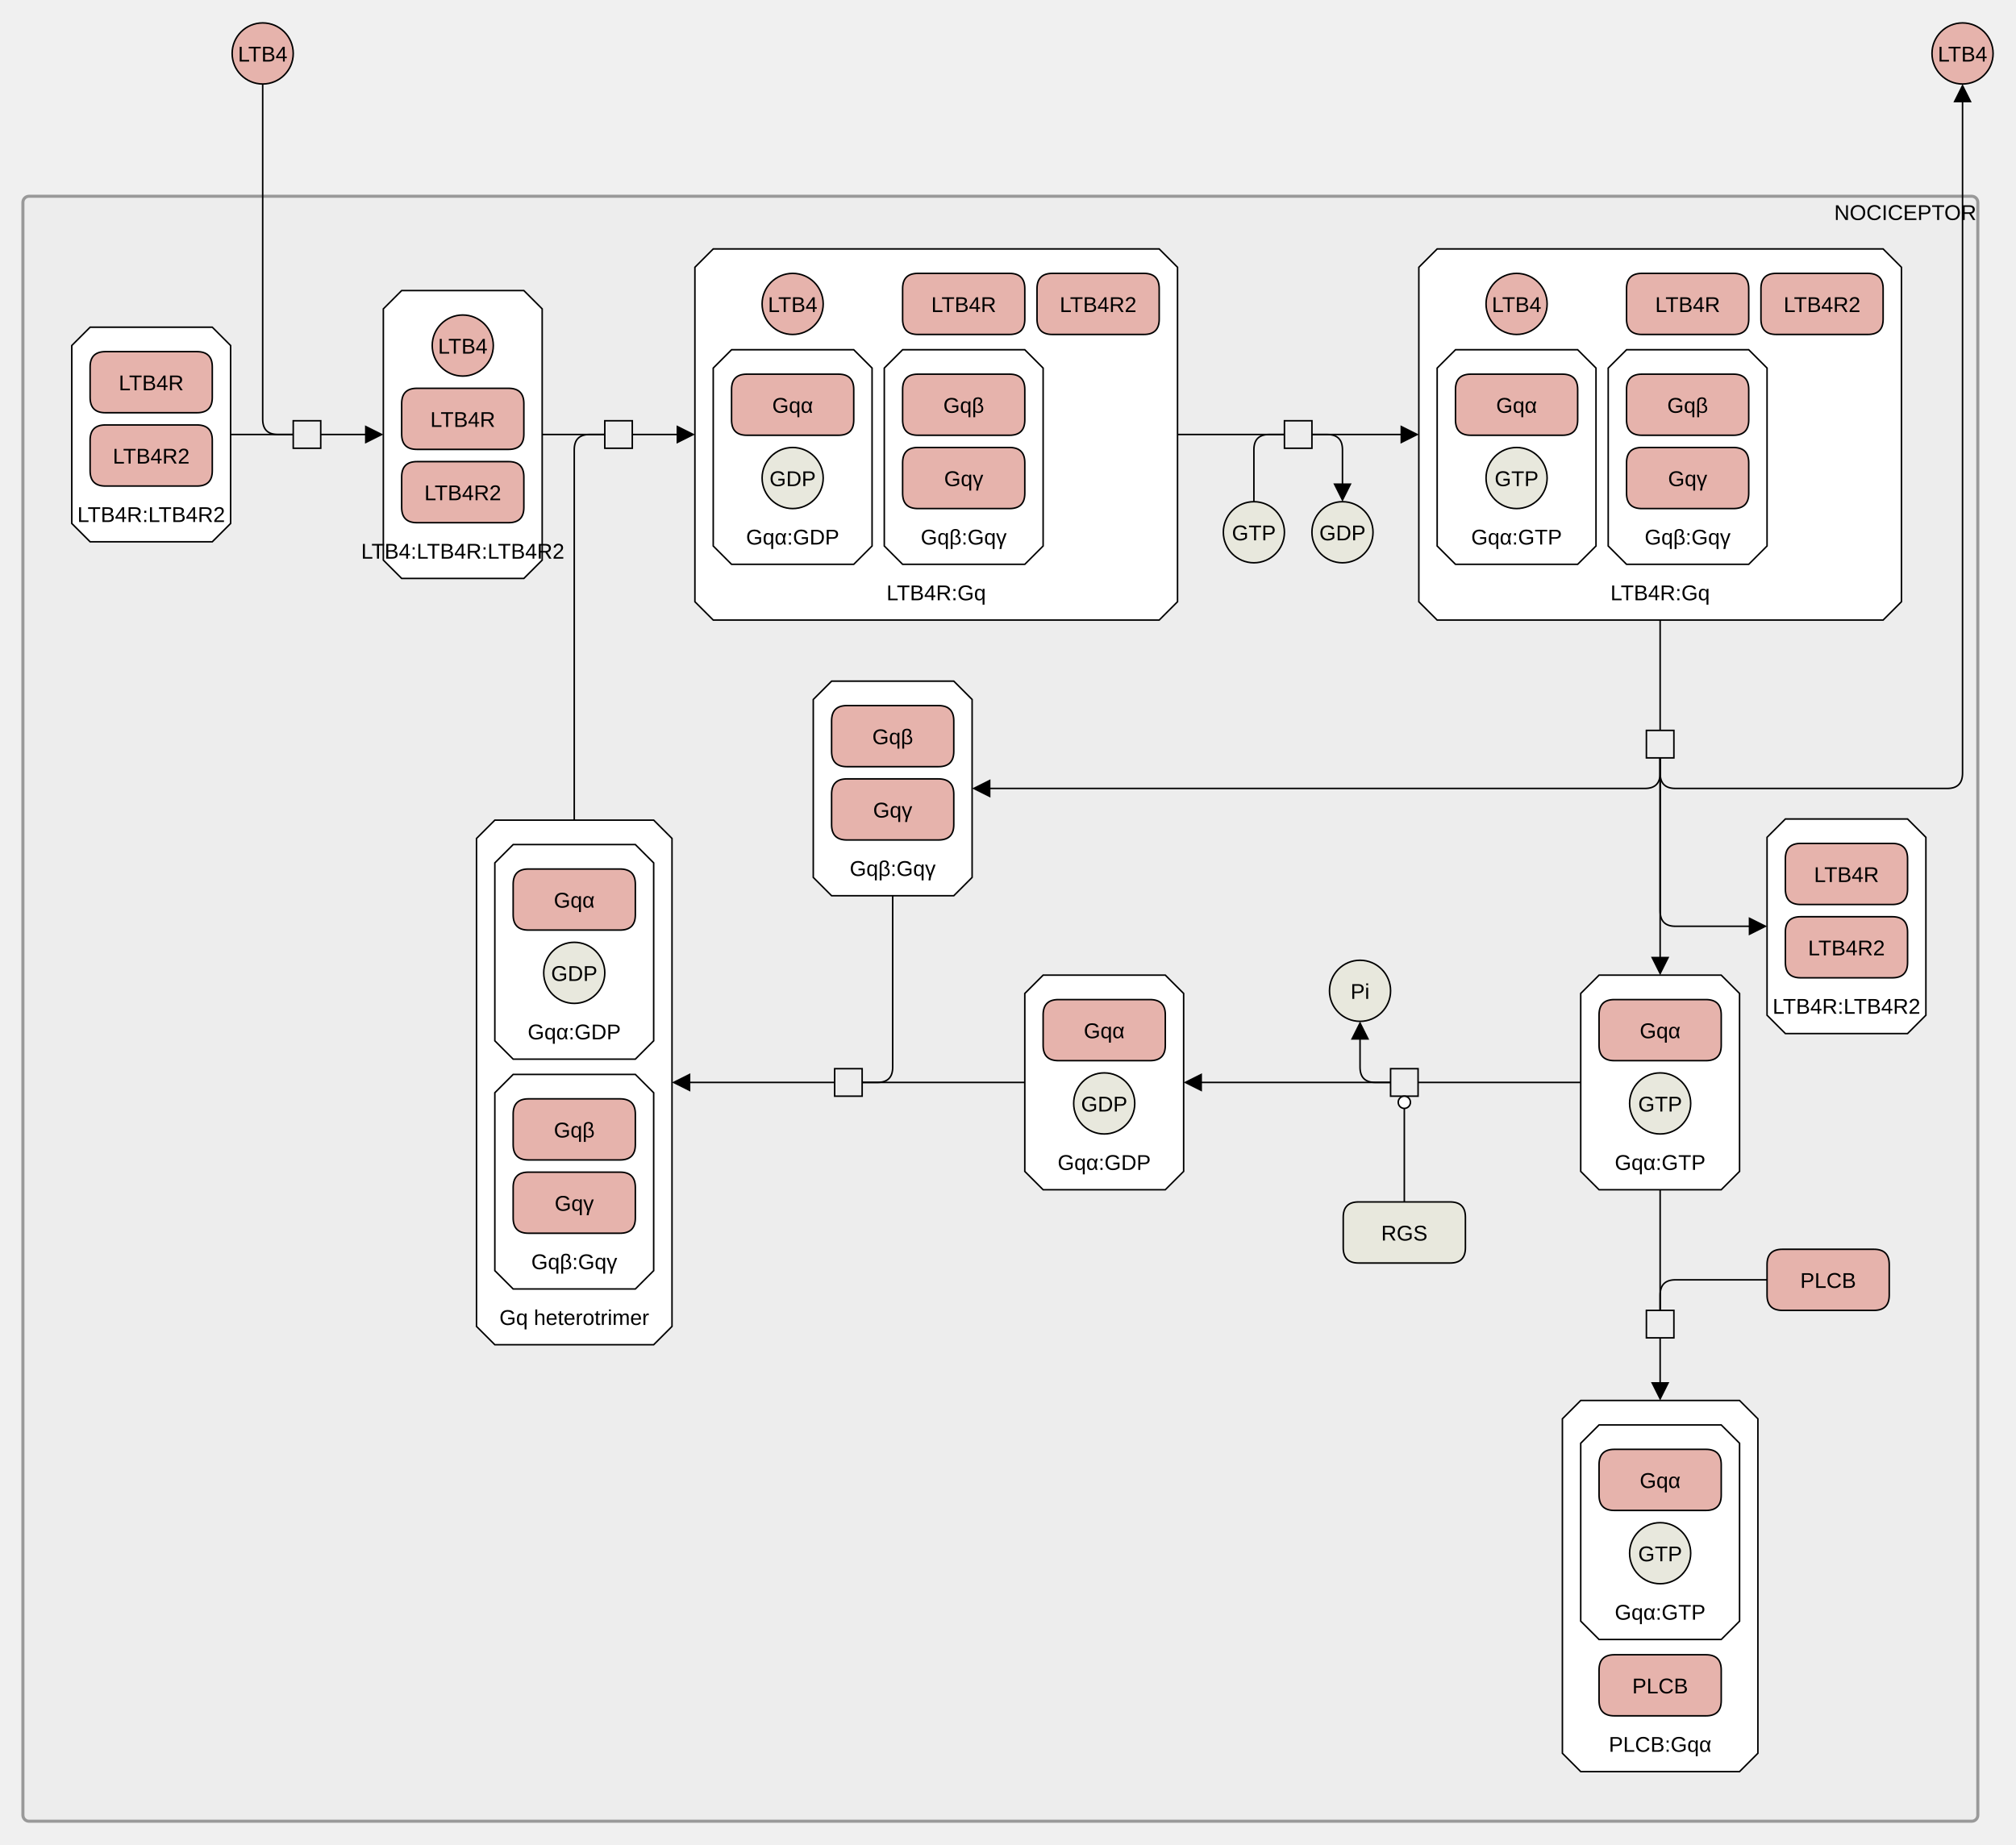
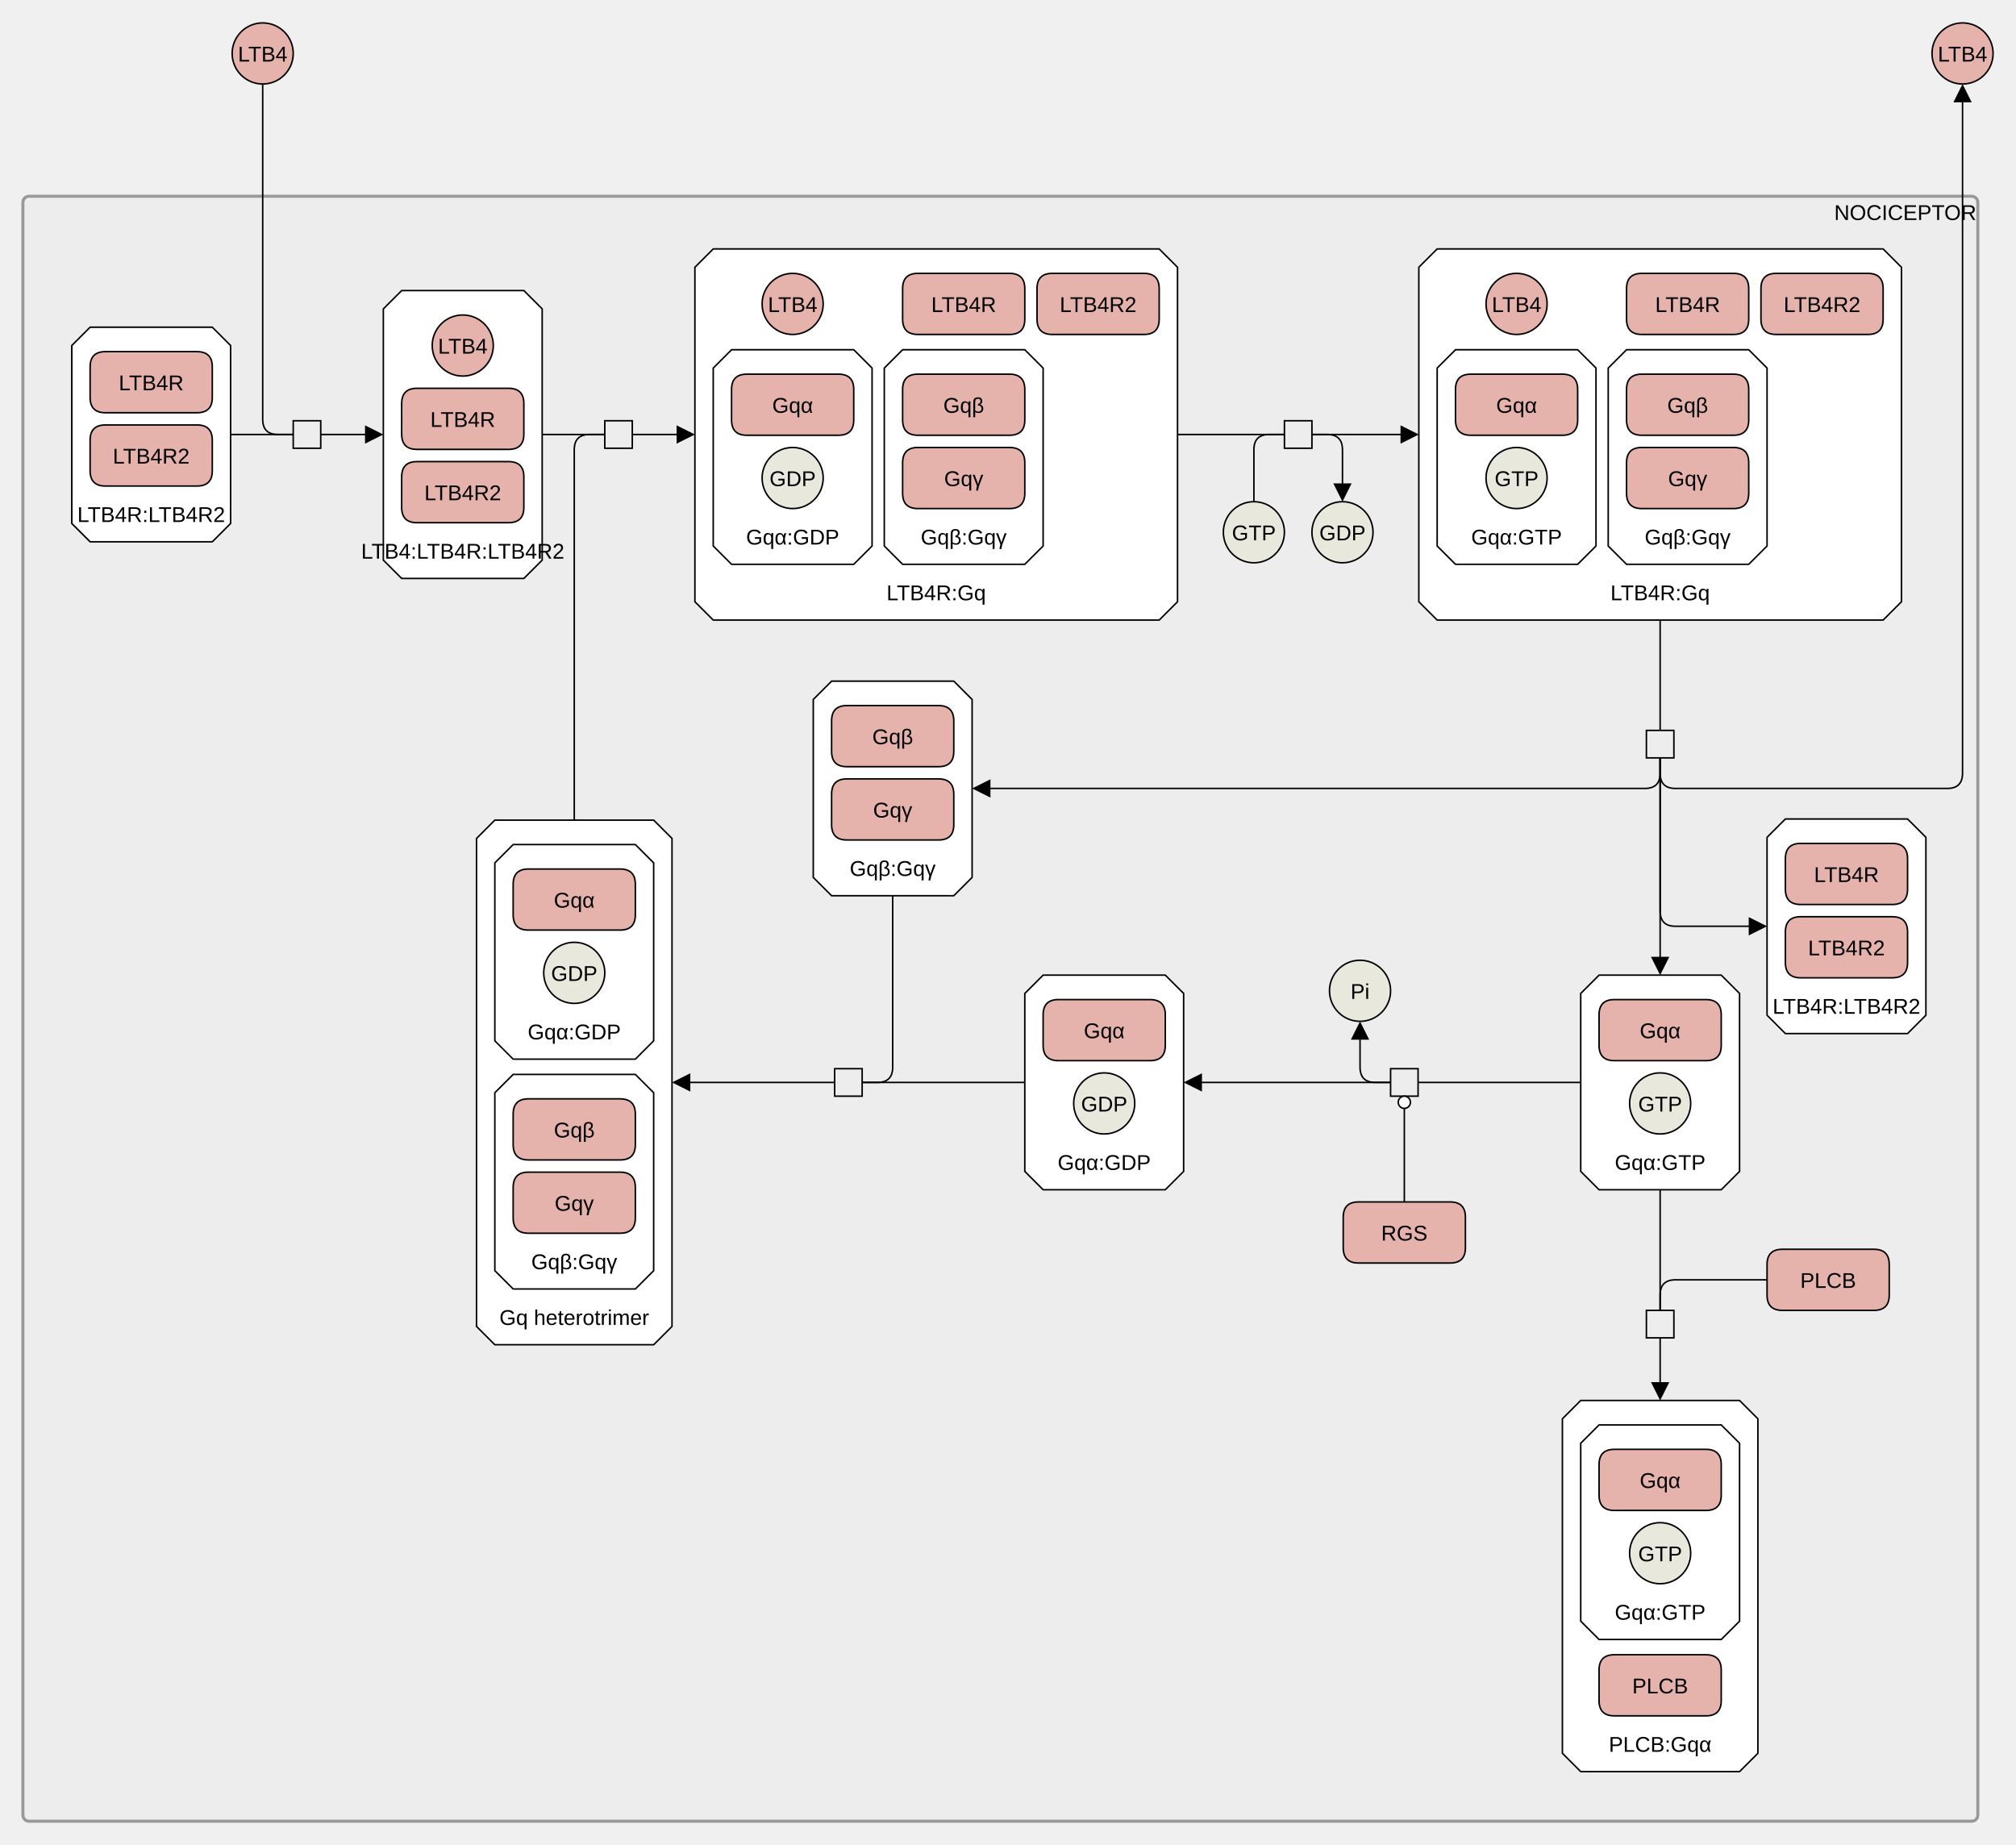
<svg xmlns="http://www.w3.org/2000/svg" width="1320" height="1208" viewBox="0 0 1320 1208" stroke-linecap="butt" stroke-miterlimit="10">
  <g transform="translate(-25,-25)">
    <path d="M40 157.5 C40 155.291 41.791 153.5 44 153.5 L1316 153.5 C1318.209 153.5 1320 155.291 1320 157.5 L1320 1213.5 C1320 1215.709 1318.209 1217.5 1316 1217.5 L44 1217.5 C41.791 1217.5 40 1215.709 40 1213.5 Z" fill="#999999" fill-opacity="0.031" stroke="none" />
    <path d="M40 157.5 C40 155.291 41.791 153.5 44 153.5 L1316 153.5 C1318.209 153.5 1320 155.291 1320 157.5 L1320 1213.5 C1320 1215.709 1318.209 1217.5 1316 1217.5 L44 1217.5 C41.791 1217.5 40 1215.709 40 1213.5 Z" fill="none" stroke="#999999" stroke-width="2" />
    <text x="1272.5" y="169.041" text-anchor="middle" font-family="'Dialog', Arial, Helvetica, sans-serif" font-size="14" fill="#000000" stroke="none" xml:space="preserve">NOCICEPTOR</text>
    <path d="M966 188 L1258 188 L1270 200 L1270 419 L1258 431 L966 431 L954 419 L954 200 Z" fill="#FFFFFF" stroke="none" />
    <path d="M966 188 L1258 188 L1270 200 L1270 419 L1258 431 L966 431 L954 419 L954 200 Z" fill="none" stroke="#000000" />
    <text x="1112" y="418.041" text-anchor="middle" font-family="'Dialog', Arial, Helvetica, sans-serif" font-size="14" fill="#000000" stroke="none" xml:space="preserve">LTB4R:Gq</text>
    <path d="M1090 214 Q1090 204 1100 204 L1160 204 Q1170 204 1170 214 L1170 234 Q1170 244 1160 244 L1100 244 Q1090 244 1090 234 Z" fill="#E6B3AC" stroke="none" />
    <path d="M1090 214 Q1090 204 1100 204 L1160 204 Q1170 204 1170 214 L1170 234 Q1170 244 1160 244 L1100 244 Q1090 244 1090 234 Z" fill="none" stroke="#000000" />
    <text x="1130" y="229.291" text-anchor="middle" font-family="'Dialog', Arial, Helvetica, sans-serif" font-size="14" fill="#000000" stroke="none" xml:space="preserve">LTB4R</text>
    <path d="M1178 214 Q1178 204 1188 204 L1248 204 Q1258 204 1258 214 L1258 234 Q1258 244 1248 244 L1188 244 Q1178 244 1178 234 Z" fill="#E6B3AC" stroke="none" />
    <path d="M1178 214 Q1178 204 1188 204 L1248 204 Q1258 204 1258 214 L1258 234 Q1258 244 1248 244 L1188 244 Q1178 244 1178 234 Z" fill="none" stroke="#000000" />
    <text x="1218" y="229.291" text-anchor="middle" font-family="'Dialog', Arial, Helvetica, sans-serif" font-size="14" fill="#000000" stroke="none" xml:space="preserve">LTB4R2</text>
    <path d="M998 224 C998 212.954 1006.954 204 1018 204 L1018 204 C1029.046 204 1038 212.954 1038 224 L1038 224 C1038 235.046 1029.046 244 1018 244 L1018 244 C1006.954 244 998 235.046 998 224 Z" fill="#E6B3AC" stroke="none" />
    <path d="M998 224 C998 212.954 1006.954 204 1018 204 L1018 204 C1029.046 204 1038 212.954 1038 224 L1038 224 C1038 235.046 1029.046 244 1018 244 L1018 244 C1006.954 244 998 235.046 998 224 Z" fill="none" stroke="#000000" />
    <text x="1018" y="229.291" text-anchor="middle" font-family="'Dialog', Arial, Helvetica, sans-serif" font-size="14" fill="#000000" stroke="none" xml:space="preserve">LTB4</text>
    <path d="M1090 254 L1170 254 L1182 266 L1182 382.5 L1170 394.5 L1090 394.5 L1078 382.5 L1078 266 Z" fill="#FFFFFF" stroke="none" />
    <path d="M1090 254 L1170 254 L1182 266 L1182 382.5 L1170 394.5 L1090 394.5 L1078 382.5 L1078 266 Z" fill="none" stroke="#000000" />
    <text x="1130" y="381.541" text-anchor="middle" font-family="'Dialog', Arial, Helvetica, sans-serif" font-size="14" fill="#000000" stroke="none" xml:space="preserve">Gqβ:Gqγ</text>
    <path d="M1090 280 Q1090 270 1100 270 L1160 270 Q1170 270 1170 280 L1170 300 Q1170 310 1160 310 L1100 310 Q1090 310 1090 300 Z" fill="#E6B3AC" stroke="none" />
    <path d="M1090 280 Q1090 270 1100 270 L1160 270 Q1170 270 1170 280 L1170 300 Q1170 310 1160 310 L1100 310 Q1090 310 1090 300 Z" fill="none" stroke="#000000" />
    <text x="1130" y="295.291" text-anchor="middle" font-family="'Dialog', Arial, Helvetica, sans-serif" font-size="14" fill="#000000" stroke="none" xml:space="preserve">Gqβ</text>
    <path d="M1090 328 Q1090 318 1100 318 L1160 318 Q1170 318 1170 328 L1170 348 Q1170 358 1160 358 L1100 358 Q1090 358 1090 348 Z" fill="#E6B3AC" stroke="none" />
    <path d="M1090 328 Q1090 318 1100 318 L1160 318 Q1170 318 1170 328 L1170 348 Q1170 358 1160 358 L1100 358 Q1090 358 1090 348 Z" fill="none" stroke="#000000" />
    <text x="1130" y="343.291" text-anchor="middle" font-family="'Dialog', Arial, Helvetica, sans-serif" font-size="14" fill="#000000" stroke="none" xml:space="preserve">Gqγ</text>
    <path d="M978 254 L1058 254 L1070 266 L1070 382.5 L1058 394.5 L978 394.5 L966 382.5 L966 266 Z" fill="#FFFFFF" stroke="none" />
    <path d="M978 254 L1058 254 L1070 266 L1070 382.5 L1058 394.5 L978 394.5 L966 382.5 L966 266 Z" fill="none" stroke="#000000" />
    <text x="1018" y="381.541" text-anchor="middle" font-family="'Dialog', Arial, Helvetica, sans-serif" font-size="14" fill="#000000" stroke="none" xml:space="preserve">Gqα:GTP</text>
    <path d="M978 280 Q978 270 988 270 L1048 270 Q1058 270 1058 280 L1058 300 Q1058 310 1048 310 L988 310 Q978 310 978 300 Z" fill="#E6B3AC" stroke="none" />
    <path d="M978 280 Q978 270 988 270 L1048 270 Q1058 270 1058 280 L1058 300 Q1058 310 1048 310 L988 310 Q978 310 978 300 Z" fill="none" stroke="#000000" />
    <text x="1018" y="295.291" text-anchor="middle" font-family="'Dialog', Arial, Helvetica, sans-serif" font-size="14" fill="#000000" stroke="none" xml:space="preserve">Gqα</text>
    <path d="M998 338 C998 326.954 1006.954 318 1018 318 L1018 318 C1029.046 318 1038 326.954 1038 338 L1038 338 C1038 349.046 1029.046 358 1018 358 L1018 358 C1006.954 358 998 349.046 998 338 Z" fill="#E8E8DD" stroke="none" />
    <path d="M998 338 C998 326.954 1006.954 318 1018 318 L1018 318 C1029.046 318 1038 326.954 1038 338 L1038 338 C1038 349.046 1029.046 358 1018 358 L1018 358 C1006.954 358 998 349.046 998 338 Z" fill="none" stroke="#000000" />
    <text x="1018" y="343.291" text-anchor="middle" font-family="'Dialog', Arial, Helvetica, sans-serif" font-size="14" fill="#000000" stroke="none" xml:space="preserve">GTP</text>
    <path d="M492 188 L784 188 L796 200 L796 419 L784 431 L492 431 L480 419 L480 200 Z" fill="#FFFFFF" stroke="none" />
    <path d="M492 188 L784 188 L796 200 L796 419 L784 431 L492 431 L480 419 L480 200 Z" fill="none" stroke="#000000" />
    <text x="638" y="418.041" text-anchor="middle" font-family="'Dialog', Arial, Helvetica, sans-serif" font-size="14" fill="#000000" stroke="none" xml:space="preserve">LTB4R:Gq</text>
    <path d="M616 214 Q616 204 626 204 L686 204 Q696 204 696 214 L696 234 Q696 244 686 244 L626 244 Q616 244 616 234 Z" fill="#E6B3AC" stroke="none" />
    <path d="M616 214 Q616 204 626 204 L686 204 Q696 204 696 214 L696 234 Q696 244 686 244 L626 244 Q616 244 616 234 Z" fill="none" stroke="#000000" />
    <text x="656" y="229.291" text-anchor="middle" font-family="'Dialog', Arial, Helvetica, sans-serif" font-size="14" fill="#000000" stroke="none" xml:space="preserve">LTB4R</text>
    <path d="M704 214 Q704 204 714 204 L774 204 Q784 204 784 214 L784 234 Q784 244 774 244 L714 244 Q704 244 704 234 Z" fill="#E6B3AC" stroke="none" />
    <path d="M704 214 Q704 204 714 204 L774 204 Q784 204 784 214 L784 234 Q784 244 774 244 L714 244 Q704 244 704 234 Z" fill="none" stroke="#000000" />
    <text x="744" y="229.291" text-anchor="middle" font-family="'Dialog', Arial, Helvetica, sans-serif" font-size="14" fill="#000000" stroke="none" xml:space="preserve">LTB4R2</text>
    <path d="M524 224 C524 212.954 532.954 204 544 204 L544 204 C555.046 204 564 212.954 564 224 L564 224 C564 235.046 555.046 244 544 244 L544 244 C532.954 244 524 235.046 524 224 Z" fill="#E6B3AC" stroke="none" />
    <path d="M524 224 C524 212.954 532.954 204 544 204 L544 204 C555.046 204 564 212.954 564 224 L564 224 C564 235.046 555.046 244 544 244 L544 244 C532.954 244 524 235.046 524 224 Z" fill="none" stroke="#000000" />
    <text x="544" y="229.291" text-anchor="middle" font-family="'Dialog', Arial, Helvetica, sans-serif" font-size="14" fill="#000000" stroke="none" xml:space="preserve">LTB4</text>
    <path d="M504 254 L584 254 L596 266 L596 382.5 L584 394.5 L504 394.5 L492 382.5 L492 266 Z" fill="#FFFFFF" stroke="none" />
    <path d="M504 254 L584 254 L596 266 L596 382.5 L584 394.5 L504 394.5 L492 382.5 L492 266 Z" fill="none" stroke="#000000" />
    <text x="544" y="381.541" text-anchor="middle" font-family="'Dialog', Arial, Helvetica, sans-serif" font-size="14" fill="#000000" stroke="none" xml:space="preserve">Gqα:GDP</text>
    <path d="M504 280 Q504 270 514 270 L574 270 Q584 270 584 280 L584 300 Q584 310 574 310 L514 310 Q504 310 504 300 Z" fill="#E6B3AC" stroke="none" />
    <path d="M504 280 Q504 270 514 270 L574 270 Q584 270 584 280 L584 300 Q584 310 574 310 L514 310 Q504 310 504 300 Z" fill="none" stroke="#000000" />
    <text x="544" y="295.291" text-anchor="middle" font-family="'Dialog', Arial, Helvetica, sans-serif" font-size="14" fill="#000000" stroke="none" xml:space="preserve">Gqα</text>
    <path d="M524 338 C524 326.954 532.954 318 544 318 L544 318 C555.046 318 564 326.954 564 338 L564 338 C564 349.046 555.046 358 544 358 L544 358 C532.954 358 524 349.046 524 338 Z" fill="#E8E8DD" stroke="none" />
    <path d="M524 338 C524 326.954 532.954 318 544 318 L544 318 C555.046 318 564 326.954 564 338 L564 338 C564 349.046 555.046 358 544 358 L544 358 C532.954 358 524 349.046 524 338 Z" fill="none" stroke="#000000" />
    <text x="544" y="343.291" text-anchor="middle" font-family="'Dialog', Arial, Helvetica, sans-serif" font-size="14" fill="#000000" stroke="none" xml:space="preserve">GDP</text>
    <path d="M616 254 L696 254 L708 266 L708 382.5 L696 394.5 L616 394.5 L604 382.5 L604 266 Z" fill="#FFFFFF" stroke="none" />
    <path d="M616 254 L696 254 L708 266 L708 382.5 L696 394.5 L616 394.5 L604 382.5 L604 266 Z" fill="none" stroke="#000000" />
    <text x="656" y="381.541" text-anchor="middle" font-family="'Dialog', Arial, Helvetica, sans-serif" font-size="14" fill="#000000" stroke="none" xml:space="preserve">Gqβ:Gqγ</text>
    <path d="M616 280 Q616 270 626 270 L686 270 Q696 270 696 280 L696 300 Q696 310 686 310 L626 310 Q616 310 616 300 Z" fill="#E6B3AC" stroke="none" />
    <path d="M616 280 Q616 270 626 270 L686 270 Q696 270 696 280 L696 300 Q696 310 686 310 L626 310 Q616 310 616 300 Z" fill="none" stroke="#000000" />
    <text x="656" y="295.291" text-anchor="middle" font-family="'Dialog', Arial, Helvetica, sans-serif" font-size="14" fill="#000000" stroke="none" xml:space="preserve">Gqβ</text>
    <path d="M616 328 Q616 318 626 318 L686 318 Q696 318 696 328 L696 348 Q696 358 686 358 L626 358 Q616 358 616 348 Z" fill="#E6B3AC" stroke="none" />
    <path d="M616 328 Q616 318 626 318 L686 318 Q696 318 696 328 L696 348 Q696 358 686 358 L626 358 Q616 358 616 348 Z" fill="none" stroke="#000000" />
    <text x="656" y="343.291" text-anchor="middle" font-family="'Dialog', Arial, Helvetica, sans-serif" font-size="14" fill="#000000" stroke="none" xml:space="preserve">Gqγ</text>
    <path d="M288 215.25 L368 215.25 L380 227.25 L380 391.75 L368 403.75 L288 403.75 L276 391.75 L276 227.25 Z" fill="#FFFFFF" stroke="none" />
    <path d="M288 215.25 L368 215.25 L380 227.25 L380 391.75 L368 403.75 L288 403.75 L276 391.75 L276 227.25 Z" fill="none" stroke="#000000" />
    <text x="328" y="390.791" text-anchor="middle" font-family="'Dialog', Arial, Helvetica, sans-serif" font-size="14" fill="#000000" stroke="none" xml:space="preserve">LTB4:LTB4R:LTB4R2</text>
    <path d="M288 289.25 Q288 279.25 298 279.25 L358 279.25 Q368 279.25 368 289.25 L368 309.25 Q368 319.25 358 319.25 L298 319.25 Q288 319.25 288 309.25 Z" fill="#E6B3AC" stroke="none" />
    <path d="M288 289.25 Q288 279.25 298 279.25 L358 279.25 Q368 279.25 368 289.25 L368 309.25 Q368 319.25 358 319.25 L298 319.25 Q288 319.25 288 309.25 Z" fill="none" stroke="#000000" />
    <text x="328" y="304.541" text-anchor="middle" font-family="'Dialog', Arial, Helvetica, sans-serif" font-size="14" fill="#000000" stroke="none" xml:space="preserve">LTB4R</text>
    <path d="M288 337.25 Q288 327.25 298 327.25 L358 327.25 Q368 327.25 368 337.25 L368 357.25 Q368 367.25 358 367.25 L298 367.25 Q288 367.25 288 357.25 Z" fill="#E6B3AC" stroke="none" />
    <path d="M288 337.25 Q288 327.25 298 327.25 L358 327.25 Q368 327.25 368 337.25 L368 357.25 Q368 367.25 358 367.25 L298 367.25 Q288 367.25 288 357.25 Z" fill="none" stroke="#000000" />
    <text x="328" y="352.541" text-anchor="middle" font-family="'Dialog', Arial, Helvetica, sans-serif" font-size="14" fill="#000000" stroke="none" xml:space="preserve">LTB4R2</text>
    <path d="M308 251.25 C308 240.204 316.954 231.25 328 231.25 L328 231.25 C339.046 231.25 348 240.204 348 251.25 L348 251.25 C348 262.296 339.046 271.25 328 271.25 L328 271.25 C316.954 271.25 308 262.296 308 251.25 Z" fill="#E6B3AC" stroke="none" />
    <path d="M308 251.25 C308 240.204 316.954 231.25 328 231.25 L328 231.25 C339.046 231.25 348 240.204 348 251.25 L348 251.25 C348 262.296 339.046 271.25 328 271.25 L328 271.25 C316.954 271.25 308 262.296 308 251.25 Z" fill="none" stroke="#000000" />
    <text x="328" y="256.541" text-anchor="middle" font-family="'Dialog', Arial, Helvetica, sans-serif" font-size="14" fill="#000000" stroke="none" xml:space="preserve">LTB4</text>
    <path d="M349 562 L453 562 L465 574 L465 893.5 L453 905.5 L349 905.5 L337 893.5 L337 574 Z" fill="#FFFFFF" stroke="none" />
    <path d="M349 562 L453 562 L465 574 L465 893.5 L453 905.5 L349 905.5 L337 893.5 L337 574 Z" fill="none" stroke="#000000" />
    <text x="401" y="892.541" text-anchor="middle" font-family="'Dialog', Arial, Helvetica, sans-serif" font-size="14" fill="#000000" stroke="none" xml:space="preserve">Gq heterotrimer</text>
    <path d="M361 728.5 L441 728.5 L453 740.5 L453 857 L441 869 L361 869 L349 857 L349 740.5 Z" fill="#FFFFFF" stroke="none" />
    <path d="M361 728.5 L441 728.5 L453 740.5 L453 857 L441 869 L361 869 L349 857 L349 740.5 Z" fill="none" stroke="#000000" />
    <text x="401" y="856.041" text-anchor="middle" font-family="'Dialog', Arial, Helvetica, sans-serif" font-size="14" fill="#000000" stroke="none" xml:space="preserve">Gqβ:Gqγ</text>
    <path d="M361 754.5 Q361 744.5 371 744.5 L431 744.5 Q441 744.5 441 754.5 L441 774.5 Q441 784.5 431 784.5 L371 784.5 Q361 784.5 361 774.5 Z" fill="#E6B3AC" stroke="none" />
    <path d="M361 754.5 Q361 744.5 371 744.5 L431 744.5 Q441 744.5 441 754.5 L441 774.5 Q441 784.5 431 784.5 L371 784.5 Q361 784.5 361 774.5 Z" fill="none" stroke="#000000" />
    <text x="401" y="769.791" text-anchor="middle" font-family="'Dialog', Arial, Helvetica, sans-serif" font-size="14" fill="#000000" stroke="none" xml:space="preserve">Gqβ</text>
    <path d="M361 802.5 Q361 792.5 371 792.5 L431 792.5 Q441 792.5 441 802.5 L441 822.5 Q441 832.5 431 832.5 L371 832.5 Q361 832.5 361 822.5 Z" fill="#E6B3AC" stroke="none" />
    <path d="M361 802.5 Q361 792.5 371 792.5 L431 792.5 Q441 792.5 441 802.5 L441 822.5 Q441 832.5 431 832.5 L371 832.5 Q361 832.5 361 822.5 Z" fill="none" stroke="#000000" />
    <text x="401" y="817.791" text-anchor="middle" font-family="'Dialog', Arial, Helvetica, sans-serif" font-size="14" fill="#000000" stroke="none" xml:space="preserve">Gqγ</text>
    <path d="M361 578 L441 578 L453 590 L453 706.5 L441 718.5 L361 718.5 L349 706.5 L349 590 Z" fill="#FFFFFF" stroke="none" />
    <path d="M361 578 L441 578 L453 590 L453 706.5 L441 718.5 L361 718.5 L349 706.5 L349 590 Z" fill="none" stroke="#000000" />
    <text x="401" y="705.541" text-anchor="middle" font-family="'Dialog', Arial, Helvetica, sans-serif" font-size="14" fill="#000000" stroke="none" xml:space="preserve">Gqα:GDP</text>
    <path d="M361 604 Q361 594 371 594 L431 594 Q441 594 441 604 L441 624 Q441 634 431 634 L371 634 Q361 634 361 624 Z" fill="#E6B3AC" stroke="none" />
    <path d="M361 604 Q361 594 371 594 L431 594 Q441 594 441 604 L441 624 Q441 634 431 634 L371 634 Q361 634 361 624 Z" fill="none" stroke="#000000" />
    <text x="401" y="619.291" text-anchor="middle" font-family="'Dialog', Arial, Helvetica, sans-serif" font-size="14" fill="#000000" stroke="none" xml:space="preserve">Gqα</text>
    <path d="M381 662 C381 650.954 389.954 642 401 642 L401 642 C412.046 642 421 650.954 421 662 L421 662 C421 673.046 412.046 682 401 682 L401 682 C389.954 682 381 673.046 381 662 Z" fill="#E8E8DD" stroke="none" />
    <path d="M381 662 C381 650.954 389.954 642 401 642 L401 642 C412.046 642 421 650.954 421 662 L421 662 C421 673.046 412.046 682 401 682 L401 682 C389.954 682 381 673.046 381 662 Z" fill="none" stroke="#000000" />
    <text x="401" y="667.291" text-anchor="middle" font-family="'Dialog', Arial, Helvetica, sans-serif" font-size="14" fill="#000000" stroke="none" xml:space="preserve">GDP</text>
    <path d="M84 239.25 L164 239.25 L176 251.25 L176 367.75 L164 379.75 L84 379.75 L72 367.75 L72 251.25 Z" fill="#FFFFFF" stroke="none" />
    <path d="M84 239.25 L164 239.25 L176 251.25 L176 367.75 L164 379.75 L84 379.75 L72 367.75 L72 251.25 Z" fill="none" stroke="#000000" />
    <text x="124" y="366.791" text-anchor="middle" font-family="'Dialog', Arial, Helvetica, sans-serif" font-size="14" fill="#000000" stroke="none" xml:space="preserve">LTB4R:LTB4R2</text>
    <path d="M84 265.25 Q84 255.25 94 255.25 L154 255.25 Q164 255.25 164 265.25 L164 285.25 Q164 295.25 154 295.25 L94 295.25 Q84 295.25 84 285.25 Z" fill="#E6B3AC" stroke="none" />
    <path d="M84 265.25 Q84 255.25 94 255.25 L154 255.25 Q164 255.25 164 265.25 L164 285.25 Q164 295.25 154 295.25 L94 295.25 Q84 295.25 84 285.25 Z" fill="none" stroke="#000000" />
    <text x="124" y="280.541" text-anchor="middle" font-family="'Dialog', Arial, Helvetica, sans-serif" font-size="14" fill="#000000" stroke="none" xml:space="preserve">LTB4R</text>
    <path d="M84 313.25 Q84 303.25 94 303.25 L154 303.25 Q164 303.25 164 313.25 L164 333.25 Q164 343.25 154 343.25 L94 343.25 Q84 343.25 84 333.25 Z" fill="#E6B3AC" stroke="none" />
    <path d="M84 313.25 Q84 303.25 94 303.25 L154 303.25 Q164 303.25 164 313.25 L164 333.25 Q164 343.25 154 343.25 L94 343.25 Q84 343.25 84 333.25 Z" fill="none" stroke="#000000" />
    <text x="124" y="328.541" text-anchor="middle" font-family="'Dialog', Arial, Helvetica, sans-serif" font-size="14" fill="#000000" stroke="none" xml:space="preserve">LTB4R2</text>
    <path d="M884 373.5 C884 362.454 892.954 353.5 904 353.5 L904 353.5 C915.046 353.5 924 362.454 924 373.5 L924 373.5 C924 384.546 915.046 393.5 904 393.5 L904 393.5 C892.954 393.5 884 384.546 884 373.5 Z" fill="#E8E8DD" stroke="none" />
    <path d="M884 373.5 C884 362.454 892.954 353.5 904 353.5 L904 353.5 C915.046 353.5 924 362.454 924 373.5 L924 373.5 C924 384.546 915.046 393.5 904 393.5 L904 393.5 C892.954 393.5 884 384.546 884 373.5 Z" fill="none" stroke="#000000" />
    <text x="904" y="378.791" text-anchor="middle" font-family="'Dialog', Arial, Helvetica, sans-serif" font-size="14" fill="#000000" stroke="none" xml:space="preserve">GDP</text>
    <path d="M826 373.5 C826 362.454 834.954 353.5 846 353.5 L846 353.5 C857.046 353.5 866 362.454 866 373.5 L866 373.5 C866 384.546 857.046 393.5 846 393.5 L846 393.5 C834.954 393.5 826 384.546 826 373.5 Z" fill="#E8E8DD" stroke="none" />
    <path d="M826 373.5 C826 362.454 834.954 353.5 846 353.5 L846 353.5 C857.046 353.5 866 362.454 866 373.5 L866 373.5 C866 384.546 857.046 393.5 846 393.5 L846 393.5 C834.954 393.5 826 384.546 826 373.5 Z" fill="none" stroke="#000000" />
    <text x="846" y="378.791" text-anchor="middle" font-family="'Dialog', Arial, Helvetica, sans-serif" font-size="14" fill="#000000" stroke="none" xml:space="preserve">GTP</text>
    <path d="M217 300.5 L235 300.5 L235 318.5 L217 318.5 Z" fill="none" stroke="#000000" />
    <path d="M421 300.5 L439 300.5 L439 318.5 L421 318.5 Z" fill="none" stroke="#000000" />
    <path d="M866 300.5 L884 300.5 L884 318.5 L866 318.5 Z" fill="none" stroke="#000000" />
    <path d="M569.5 471 L649.5 471 L661.5 483 L661.5 599.5 L649.5 611.5 L569.5 611.5 L557.5 599.5 L557.5 483 Z" fill="#FFFFFF" stroke="none" />
    <path d="M569.5 471 L649.5 471 L661.5 483 L661.5 599.5 L649.5 611.5 L569.5 611.5 L557.5 599.5 L557.5 483 Z" fill="none" stroke="#000000" />
    <text x="609.5" y="598.541" text-anchor="middle" font-family="'Dialog', Arial, Helvetica, sans-serif" font-size="14" fill="#000000" stroke="none" xml:space="preserve">Gqβ:Gqγ</text>
    <path d="M569.5 545 Q569.5 535 579.5 535 L639.5 535 Q649.5 535 649.5 545 L649.5 565 Q649.5 575 639.5 575 L579.5 575 Q569.5 575 569.5 565 Z" fill="#E6B3AC" stroke="none" />
    <path d="M569.5 545 Q569.5 535 579.5 535 L639.5 535 Q649.5 535 649.5 545 L649.5 565 Q649.5 575 639.5 575 L579.5 575 Q569.5 575 569.5 565 Z" fill="none" stroke="#000000" />
    <text x="609.5" y="560.291" text-anchor="middle" font-family="'Dialog', Arial, Helvetica, sans-serif" font-size="14" fill="#000000" stroke="none" xml:space="preserve">Gqγ</text>
    <path d="M569.5 497 Q569.5 487 579.5 487 L639.5 487 Q649.5 487 649.5 497 L649.5 517 Q649.5 527 639.5 527 L579.5 527 Q569.5 527 569.5 517 Z" fill="#E6B3AC" stroke="none" />
    <path d="M569.5 497 Q569.5 487 579.5 487 L639.5 487 Q649.5 487 649.5 497 L649.5 517 Q649.5 527 639.5 527 L579.5 527 Q569.5 527 569.5 517 Z" fill="none" stroke="#000000" />
    <text x="609.5" y="512.291" text-anchor="middle" font-family="'Dialog', Arial, Helvetica, sans-serif" font-size="14" fill="#000000" stroke="none" xml:space="preserve">Gqβ</text>
    <path d="M1060 942 L1164 942 L1176 954 L1176 1173 L1164 1185 L1060 1185 L1048 1173 L1048 954 Z" fill="#FFFFFF" stroke="none" />
    <path d="M1060 942 L1164 942 L1176 954 L1176 1173 L1164 1185 L1060 1185 L1048 1173 L1048 954 Z" fill="none" stroke="#000000" />
    <text x="1112" y="1172.041" text-anchor="middle" font-family="'Dialog', Arial, Helvetica, sans-serif" font-size="14" fill="#000000" stroke="none" xml:space="preserve">PLCB:Gqα</text>
    <path d="M1072 1118.5 Q1072 1108.5 1082 1108.5 L1142 1108.5 Q1152 1108.5 1152 1118.5 L1152 1138.5 Q1152 1148.5 1142 1148.5 L1082 1148.5 Q1072 1148.5 1072 1138.5 Z" fill="#E6B3AC" stroke="none" />
    <path d="M1072 1118.5 Q1072 1108.5 1082 1108.5 L1142 1108.5 Q1152 1108.5 1152 1118.5 L1152 1138.5 Q1152 1148.5 1142 1148.5 L1082 1148.5 Q1072 1148.5 1072 1138.5 Z" fill="none" stroke="#000000" />
    <text x="1112" y="1133.791" text-anchor="middle" font-family="'Dialog', Arial, Helvetica, sans-serif" font-size="14" fill="#000000" stroke="none" xml:space="preserve">PLCB</text>
    <path d="M1072 958 L1152 958 L1164 970 L1164 1086.5 L1152 1098.5 L1072 1098.5 L1060 1086.5 L1060 970 Z" fill="#FFFFFF" stroke="none" />
    <path d="M1072 958 L1152 958 L1164 970 L1164 1086.5 L1152 1098.5 L1072 1098.5 L1060 1086.5 L1060 970 Z" fill="none" stroke="#000000" />
    <text x="1112" y="1085.541" text-anchor="middle" font-family="'Dialog', Arial, Helvetica, sans-serif" font-size="14" fill="#000000" stroke="none" xml:space="preserve">Gqα:GTP</text>
    <path d="M1072 984 Q1072 974 1082 974 L1142 974 Q1152 974 1152 984 L1152 1004 Q1152 1014 1142 1014 L1082 1014 Q1072 1014 1072 1004 Z" fill="#E6B3AC" stroke="none" />
    <path d="M1072 984 Q1072 974 1082 974 L1142 974 Q1152 974 1152 984 L1152 1004 Q1152 1014 1142 1014 L1082 1014 Q1072 1014 1072 1004 Z" fill="none" stroke="#000000" />
    <text x="1112" y="999.291" text-anchor="middle" font-family="'Dialog', Arial, Helvetica, sans-serif" font-size="14" fill="#000000" stroke="none" xml:space="preserve">Gqα</text>
    <path d="M1092 1042 C1092 1030.954 1100.954 1022 1112 1022 L1112 1022 C1123.046 1022 1132 1030.954 1132 1042 L1132 1042 C1132 1053.046 1123.046 1062 1112 1062 L1112 1062 C1100.954 1062 1092 1053.046 1092 1042 Z" fill="#E8E8DD" stroke="none" />
    <path d="M1092 1042 C1092 1030.954 1100.954 1022 1112 1022 L1112 1022 C1123.046 1022 1132 1030.954 1132 1042 L1132 1042 C1132 1053.046 1123.046 1062 1112 1062 L1112 1062 C1100.954 1062 1092 1053.046 1092 1042 Z" fill="none" stroke="#000000" />
    <text x="1112" y="1047.291" text-anchor="middle" font-family="'Dialog', Arial, Helvetica, sans-serif" font-size="14" fill="#000000" stroke="none" xml:space="preserve">GTP</text>
    <path d="M935.5 724.75 L953.5 724.75 L953.5 742.75 L935.5 742.75 Z" fill="none" stroke="#000000" />
    <path d="M571.5 724.75 L589.5 724.75 L589.5 742.75 L571.5 742.75 Z" fill="none" stroke="#000000" />
    <path d="M1103 503.25 L1121 503.25 L1121 521.25 L1103 521.25 Z" fill="none" stroke="#000000" />
    <path d="M1103 883 L1121 883 L1121 901 L1103 901 Z" fill="none" stroke="#000000" />
    <path d="M895.5 673.75 C895.5 662.704 904.454 653.75 915.5 653.75 L915.5 653.75 C926.546 653.75 935.5 662.704 935.5 673.75 L935.5 673.75 C935.5 684.796 926.546 693.75 915.5 693.75 L915.5 693.75 C904.454 693.75 895.5 684.796 895.5 673.75 Z" fill="#E8E8DD" stroke="none" />
    <path d="M895.5 673.75 C895.5 662.704 904.454 653.75 915.5 653.75 L915.5 653.75 C926.546 653.75 935.5 662.704 935.5 673.75 L935.5 673.75 C935.5 684.796 926.546 693.75 915.5 693.75 L915.5 693.75 C904.454 693.75 895.5 684.796 895.5 673.75 Z" fill="none" stroke="#000000" />
    <text x="915.5" y="679.041" text-anchor="middle" font-family="'Dialog', Arial, Helvetica, sans-serif" font-size="14" fill="#000000" stroke="none" xml:space="preserve">Pi</text>
    <path d="M708 663.5 L788 663.5 L800 675.5 L800 792 L788 804 L708 804 L696 792 L696 675.5 Z" fill="#FFFFFF" stroke="none" />
    <path d="M708 663.5 L788 663.5 L800 675.5 L800 792 L788 804 L708 804 L696 792 L696 675.5 Z" fill="none" stroke="#000000" />
    <text x="748" y="791.041" text-anchor="middle" font-family="'Dialog', Arial, Helvetica, sans-serif" font-size="14" fill="#000000" stroke="none" xml:space="preserve">Gqα:GDP</text>
    <path d="M708 689.5 Q708 679.5 718 679.5 L778 679.5 Q788 679.5 788 689.5 L788 709.5 Q788 719.5 778 719.5 L718 719.5 Q708 719.5 708 709.5 Z" fill="#E6B3AC" stroke="none" />
    <path d="M708 689.5 Q708 679.5 718 679.5 L778 679.5 Q788 679.5 788 689.5 L788 709.5 Q788 719.5 778 719.5 L718 719.5 Q708 719.5 708 709.5 Z" fill="none" stroke="#000000" />
    <text x="748" y="704.791" text-anchor="middle" font-family="'Dialog', Arial, Helvetica, sans-serif" font-size="14" fill="#000000" stroke="none" xml:space="preserve">Gqα</text>
    <path d="M728 747.5 C728 736.454 736.954 727.5 748 727.5 L748 727.5 C759.046 727.5 768 736.454 768 747.5 L768 747.5 C768 758.546 759.046 767.5 748 767.5 L748 767.5 C736.954 767.5 728 758.546 728 747.5 Z" fill="#E8E8DD" stroke="none" />
    <path d="M728 747.5 C728 736.454 736.954 727.5 748 727.5 L748 727.5 C759.046 727.5 768 736.454 768 747.5 L768 747.5 C768 758.546 759.046 767.5 748 767.5 L748 767.5 C736.954 767.5 728 758.546 728 747.5 Z" fill="none" stroke="#000000" />
    <text x="748" y="752.791" text-anchor="middle" font-family="'Dialog', Arial, Helvetica, sans-serif" font-size="14" fill="#000000" stroke="none" xml:space="preserve">GDP</text>
    <path d="M1072 663.5 L1152 663.5 L1164 675.5 L1164 792 L1152 804 L1072 804 L1060 792 L1060 675.5 Z" fill="#FFFFFF" stroke="none" />
    <path d="M1072 663.5 L1152 663.5 L1164 675.5 L1164 792 L1152 804 L1072 804 L1060 792 L1060 675.5 Z" fill="none" stroke="#000000" />
    <text x="1112" y="791.041" text-anchor="middle" font-family="'Dialog', Arial, Helvetica, sans-serif" font-size="14" fill="#000000" stroke="none" xml:space="preserve">Gqα:GTP</text>
    <path d="M1072 689.5 Q1072 679.5 1082 679.5 L1142 679.5 Q1152 679.5 1152 689.5 L1152 709.5 Q1152 719.5 1142 719.5 L1082 719.5 Q1072 719.5 1072 709.5 Z" fill="#E6B3AC" stroke="none" />
    <path d="M1072 689.5 Q1072 679.5 1082 679.5 L1142 679.5 Q1152 679.5 1152 689.5 L1152 709.5 Q1152 719.5 1142 719.5 L1082 719.5 Q1072 719.5 1072 709.5 Z" fill="none" stroke="#000000" />
    <text x="1112" y="704.791" text-anchor="middle" font-family="'Dialog', Arial, Helvetica, sans-serif" font-size="14" fill="#000000" stroke="none" xml:space="preserve">Gqα</text>
    <path d="M1092 747.5 C1092 736.454 1100.954 727.5 1112 727.5 L1112 727.5 C1123.046 727.5 1132 736.454 1132 747.5 L1132 747.5 C1132 758.546 1123.046 767.5 1112 767.5 L1112 767.5 C1100.954 767.5 1092 758.546 1092 747.5 Z" fill="#E8E8DD" stroke="none" />
    <path d="M1092 747.5 C1092 736.454 1100.954 727.5 1112 727.5 L1112 727.5 C1123.046 727.5 1132 736.454 1132 747.5 L1132 747.5 C1132 758.546 1123.046 767.5 1112 767.5 L1112 767.5 C1100.954 767.5 1092 758.546 1092 747.5 Z" fill="none" stroke="#000000" />
    <text x="1112" y="752.791" text-anchor="middle" font-family="'Dialog', Arial, Helvetica, sans-serif" font-size="14" fill="#000000" stroke="none" xml:space="preserve">GTP</text>
-     <path d="M904.5 822 Q904.5 812 914.5 812 L974.5 812 Q984.5 812 984.5 822 L984.5 842 Q984.5 852 974.5 852 L914.5 852 Q904.5 852 904.5 842 Z" fill="#E8E8DD" stroke="none" />
+     <path d="M904.5 822 Q904.5 812 914.5 812 L974.5 812 Q984.5 812 984.5 822 L984.5 842 Q984.5 852 974.5 852 L914.5 852 Q904.5 852 904.5 842 Z" fill="#E6B3AC" stroke="none" />
    <path d="M904.5 822 Q904.5 812 914.5 812 L974.5 812 Q984.5 812 984.5 822 L984.5 842 Q984.5 852 974.5 852 L914.5 852 Q904.5 852 904.5 842 Z" fill="none" stroke="#000000" />
    <text x="944.5" y="837.291" text-anchor="middle" font-family="'Dialog', Arial, Helvetica, sans-serif" font-size="14" fill="#000000" stroke="none" xml:space="preserve">RGS</text>
    <path d="M1182 853 Q1182 843 1192 843 L1252 843 Q1262 843 1262 853 L1262 873 Q1262 883 1252 883 L1192 883 Q1182 883 1182 873 Z" fill="#E6B3AC" stroke="none" />
    <path d="M1182 853 Q1182 843 1192 843 L1252 843 Q1262 843 1262 853 L1262 873 Q1262 883 1252 883 L1192 883 Q1182 883 1182 873 Z" fill="none" stroke="#000000" />
    <text x="1222" y="868.291" text-anchor="middle" font-family="'Dialog', Arial, Helvetica, sans-serif" font-size="14" fill="#000000" stroke="none" xml:space="preserve">PLCB</text>
    <path d="M1194 561.25 L1274 561.25 L1286 573.25 L1286 689.75 L1274 701.75 L1194 701.75 L1182 689.75 L1182 573.25 Z" fill="#FFFFFF" stroke="none" />
    <path d="M1194 561.25 L1274 561.25 L1286 573.25 L1286 689.75 L1274 701.75 L1194 701.75 L1182 689.75 L1182 573.25 Z" fill="none" stroke="#000000" />
    <text x="1234" y="688.791" text-anchor="middle" font-family="'Dialog', Arial, Helvetica, sans-serif" font-size="14" fill="#000000" stroke="none" xml:space="preserve">LTB4R:LTB4R2</text>
    <path d="M1194 587.25 Q1194 577.25 1204 577.25 L1264 577.25 Q1274 577.25 1274 587.25 L1274 607.25 Q1274 617.25 1264 617.25 L1204 617.25 Q1194 617.25 1194 607.25 Z" fill="#E6B3AC" stroke="none" />
    <path d="M1194 587.25 Q1194 577.25 1204 577.25 L1264 577.25 Q1274 577.25 1274 587.25 L1274 607.25 Q1274 617.25 1264 617.25 L1204 617.25 Q1194 617.25 1194 607.25 Z" fill="none" stroke="#000000" />
    <text x="1234" y="602.541" text-anchor="middle" font-family="'Dialog', Arial, Helvetica, sans-serif" font-size="14" fill="#000000" stroke="none" xml:space="preserve">LTB4R</text>
    <path d="M1194 635.25 Q1194 625.25 1204 625.25 L1264 625.25 Q1274 625.25 1274 635.25 L1274 655.25 Q1274 665.25 1264 665.25 L1204 665.25 Q1194 665.25 1194 655.25 Z" fill="#E6B3AC" stroke="none" />
    <path d="M1194 635.25 Q1194 625.25 1204 625.25 L1264 625.25 Q1274 625.25 1274 635.25 L1274 655.25 Q1274 665.25 1264 665.25 L1204 665.25 Q1194 665.25 1194 655.25 Z" fill="none" stroke="#000000" />
    <text x="1234" y="650.541" text-anchor="middle" font-family="'Dialog', Arial, Helvetica, sans-serif" font-size="14" fill="#000000" stroke="none" xml:space="preserve">LTB4R2</text>
    <path d="M177 60 C177 48.954 185.954 40 197 40 L197 40 C208.046 40 217 48.954 217 60 L217 60 C217 71.046 208.046 80 197 80 L197 80 C185.954 80 177 71.046 177 60 Z" fill="#E6B3AC" stroke="none" />
    <path d="M177 60 C177 48.954 185.954 40 197 40 L197 40 C208.046 40 217 48.954 217 60 L217 60 C217 71.046 208.046 80 197 80 L197 80 C185.954 80 177 71.046 177 60 Z" fill="none" stroke="#000000" />
    <text x="197" y="65.291" text-anchor="middle" font-family="'Dialog', Arial, Helvetica, sans-serif" font-size="14" fill="#000000" stroke="none" xml:space="preserve">LTB4</text>
    <path d="M1290 60 C1290 48.954 1298.954 40 1310 40 L1310 40 C1321.046 40 1330 48.954 1330 60 L1330 60 C1330 71.046 1321.046 80 1310 80 L1310 80 C1298.954 80 1290 71.046 1290 60 Z" fill="#E6B3AC" stroke="none" />
    <path d="M1290 60 C1290 48.954 1298.954 40 1310 40 L1310 40 C1321.046 40 1330 48.954 1330 60 L1330 60 C1330 71.046 1321.046 80 1310 80 L1310 80 C1298.954 80 1290 71.046 1290 60 Z" fill="none" stroke="#000000" />
    <text x="1310" y="65.291" text-anchor="middle" font-family="'Dialog', Arial, Helvetica, sans-serif" font-size="14" fill="#000000" stroke="none" xml:space="preserve">LTB4</text>
    <path d="M176 309.5 L217 309.5" fill="none" stroke="#000000" />
    <path d="M235 309.5 L265 309.5" fill="none" stroke="#000000" />
    <path d="M276 309.5 L264 315.5 L264 303.5 Z" fill="#000000" stroke="none" />
    <path d="M197 80 L197 299.5 Q197 309.5 207 309.5 L217 309.5" fill="none" stroke="#000000" />
    <path d="M380 309.5 L421 309.5" fill="none" stroke="#000000" />
    <path d="M439 309.5 L469 309.5" fill="none" stroke="#000000" />
    <path d="M480 309.5 L468 315.5 L468 303.5 Z" fill="#000000" stroke="none" />
    <path d="M401 562 L401 319.5 Q401 309.5 411 309.5 L421 309.5" fill="none" stroke="#000000" />
    <path d="M796 309.5 L866 309.5" fill="none" stroke="#000000" />
    <path d="M884 309.5 L943 309.5" fill="none" stroke="#000000" />
    <path d="M954 309.5 L942 315.5 L942 303.5 Z" fill="#000000" stroke="none" />
    <path d="M846 353.5 L846 319.5 Q846 309.5 856 309.5 L866 309.5" fill="none" stroke="#000000" />
    <path d="M884 309.5 L894 309.5 Q904 309.5 904 319.5 L904 342.5" fill="none" stroke="#000000" />
    <path d="M904 353.5 L898 341.5 L910 341.5 Z" fill="#000000" stroke="none" />
    <path d="M1060 733.75 L953.5 733.75" fill="none" stroke="#000000" />
    <path d="M935.5 733.75 L811 733.75" fill="none" stroke="#000000" />
    <path d="M800 733.75 L812 727.75 L812 739.75 Z" fill="#000000" stroke="none" />
    <path d="M935.5 733.75 L925.5 733.75 Q915.5 733.75 915.5 723.75 L915.5 704.75" fill="none" stroke="#000000" />
    <path d="M915.5 693.75 L921.5 705.75 L909.5 705.75 Z" fill="#000000" stroke="none" />
    <path d="M944.5 812 L944.5 750.75" fill="none" stroke="#000000" />
    <circle cx="944.5" cy="746.75" r="4" fill="white" stroke="#000000" />
    <path d="M696 733.75 L589.5 733.75" fill="none" stroke="#000000" />
    <path d="M571.5 733.75 L476 733.75" fill="none" stroke="#000000" />
    <path d="M465 733.75 L477 727.75 L477 739.75 Z" fill="#000000" stroke="none" />
    <path d="M609.5 611.5 L609.5 723.75 Q609.5 733.75 599.5 733.75 L589.5 733.75" fill="none" stroke="#000000" />
    <path d="M1112 431 L1112 503.25" fill="none" stroke="#000000" />
    <path d="M1112 521.25 L1112 652.5" fill="none" stroke="#000000" />
    <path d="M1112 663.5 L1106 651.5 L1118 651.5 Z" fill="#000000" stroke="none" />
    <path d="M1112 521.25 L1112 621.5 Q1112 631.5 1122 631.5 L1171 631.5" fill="none" stroke="#000000" />
    <path d="M1182 631.5 L1170 637.5 L1170 625.5 Z" fill="#000000" stroke="none" />
    <path d="M1112 521.25 L1112 531.25 Q1112 541.25 1122 541.25 L1300 541.25 Q1310 541.25 1310 531.25 L1310 91" fill="none" stroke="#000000" />
    <path d="M1310 80 L1316 92 L1304 92 Z" fill="#000000" stroke="none" />
    <path d="M1112 521.25 L1112 531.25 Q1112 541.25 1102 541.25 L672.5 541.25" fill="none" stroke="#000000" />
    <path d="M661.5 541.25 L673.5 535.25 L673.5 547.25 Z" fill="#000000" stroke="none" />
    <path d="M1182 863 L1122 863 Q1112 863 1112 873 L1112 883" fill="none" stroke="#000000" />
    <path d="M1112 901 L1112 931" fill="none" stroke="#000000" />
    <path d="M1112 942 L1106 930 L1118 930 Z" fill="#000000" stroke="none" />
    <path d="M1112 804 L1112 883" fill="none" stroke="#000000" />
  </g>
</svg>
